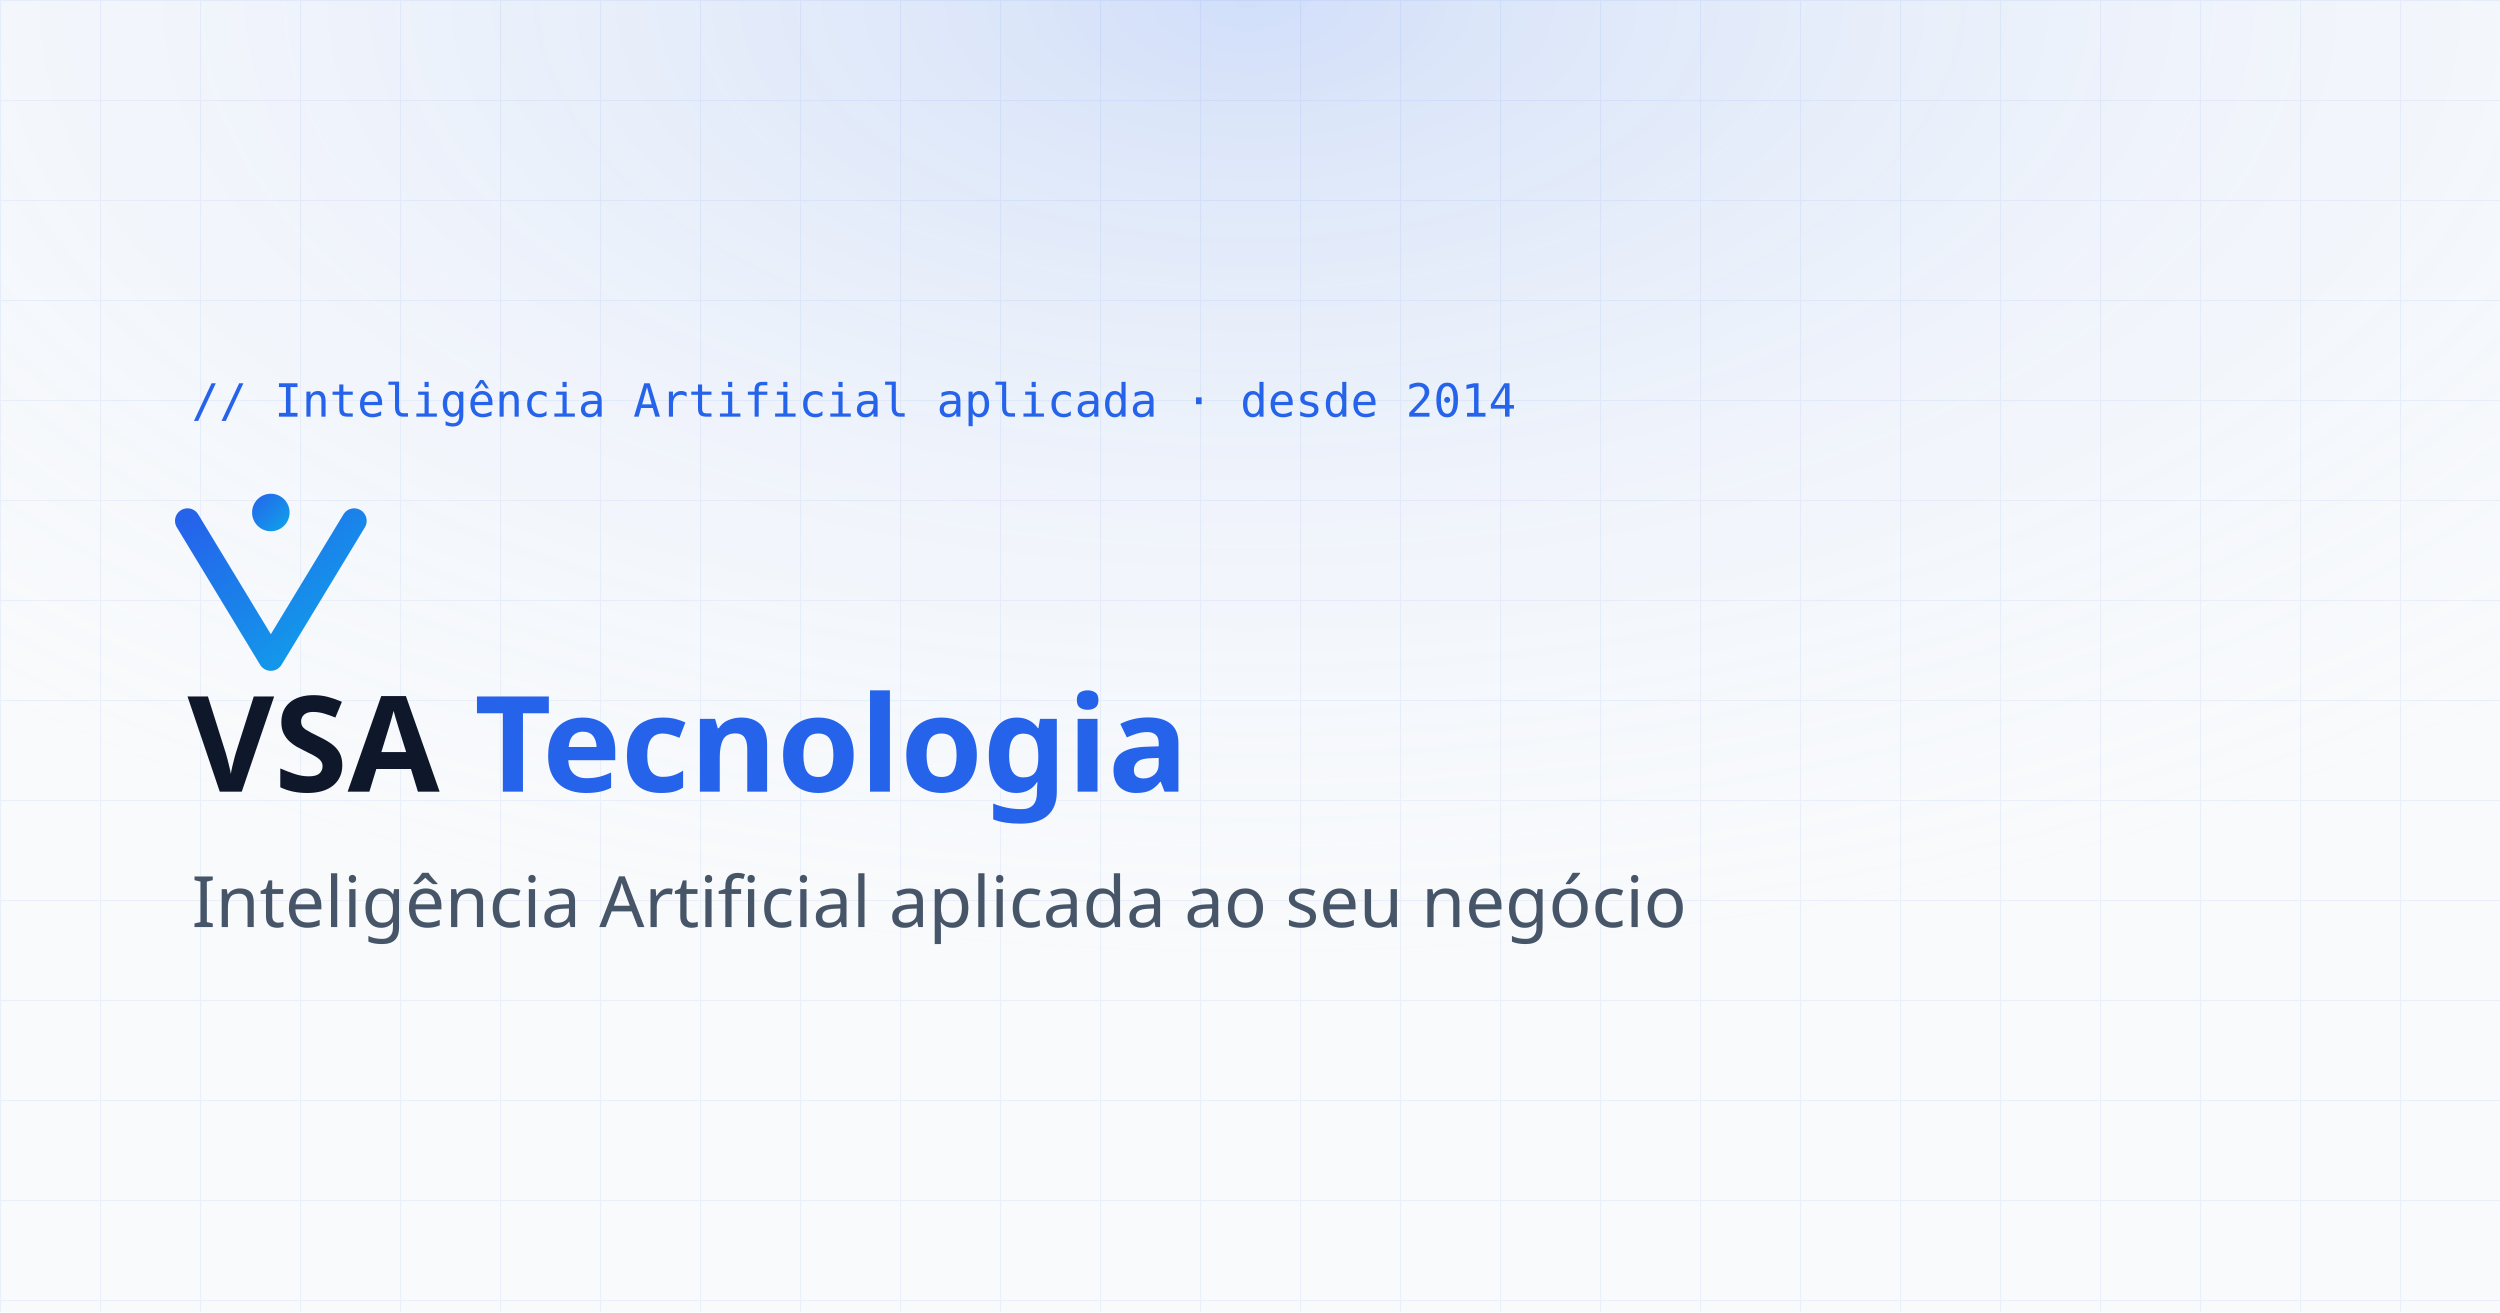
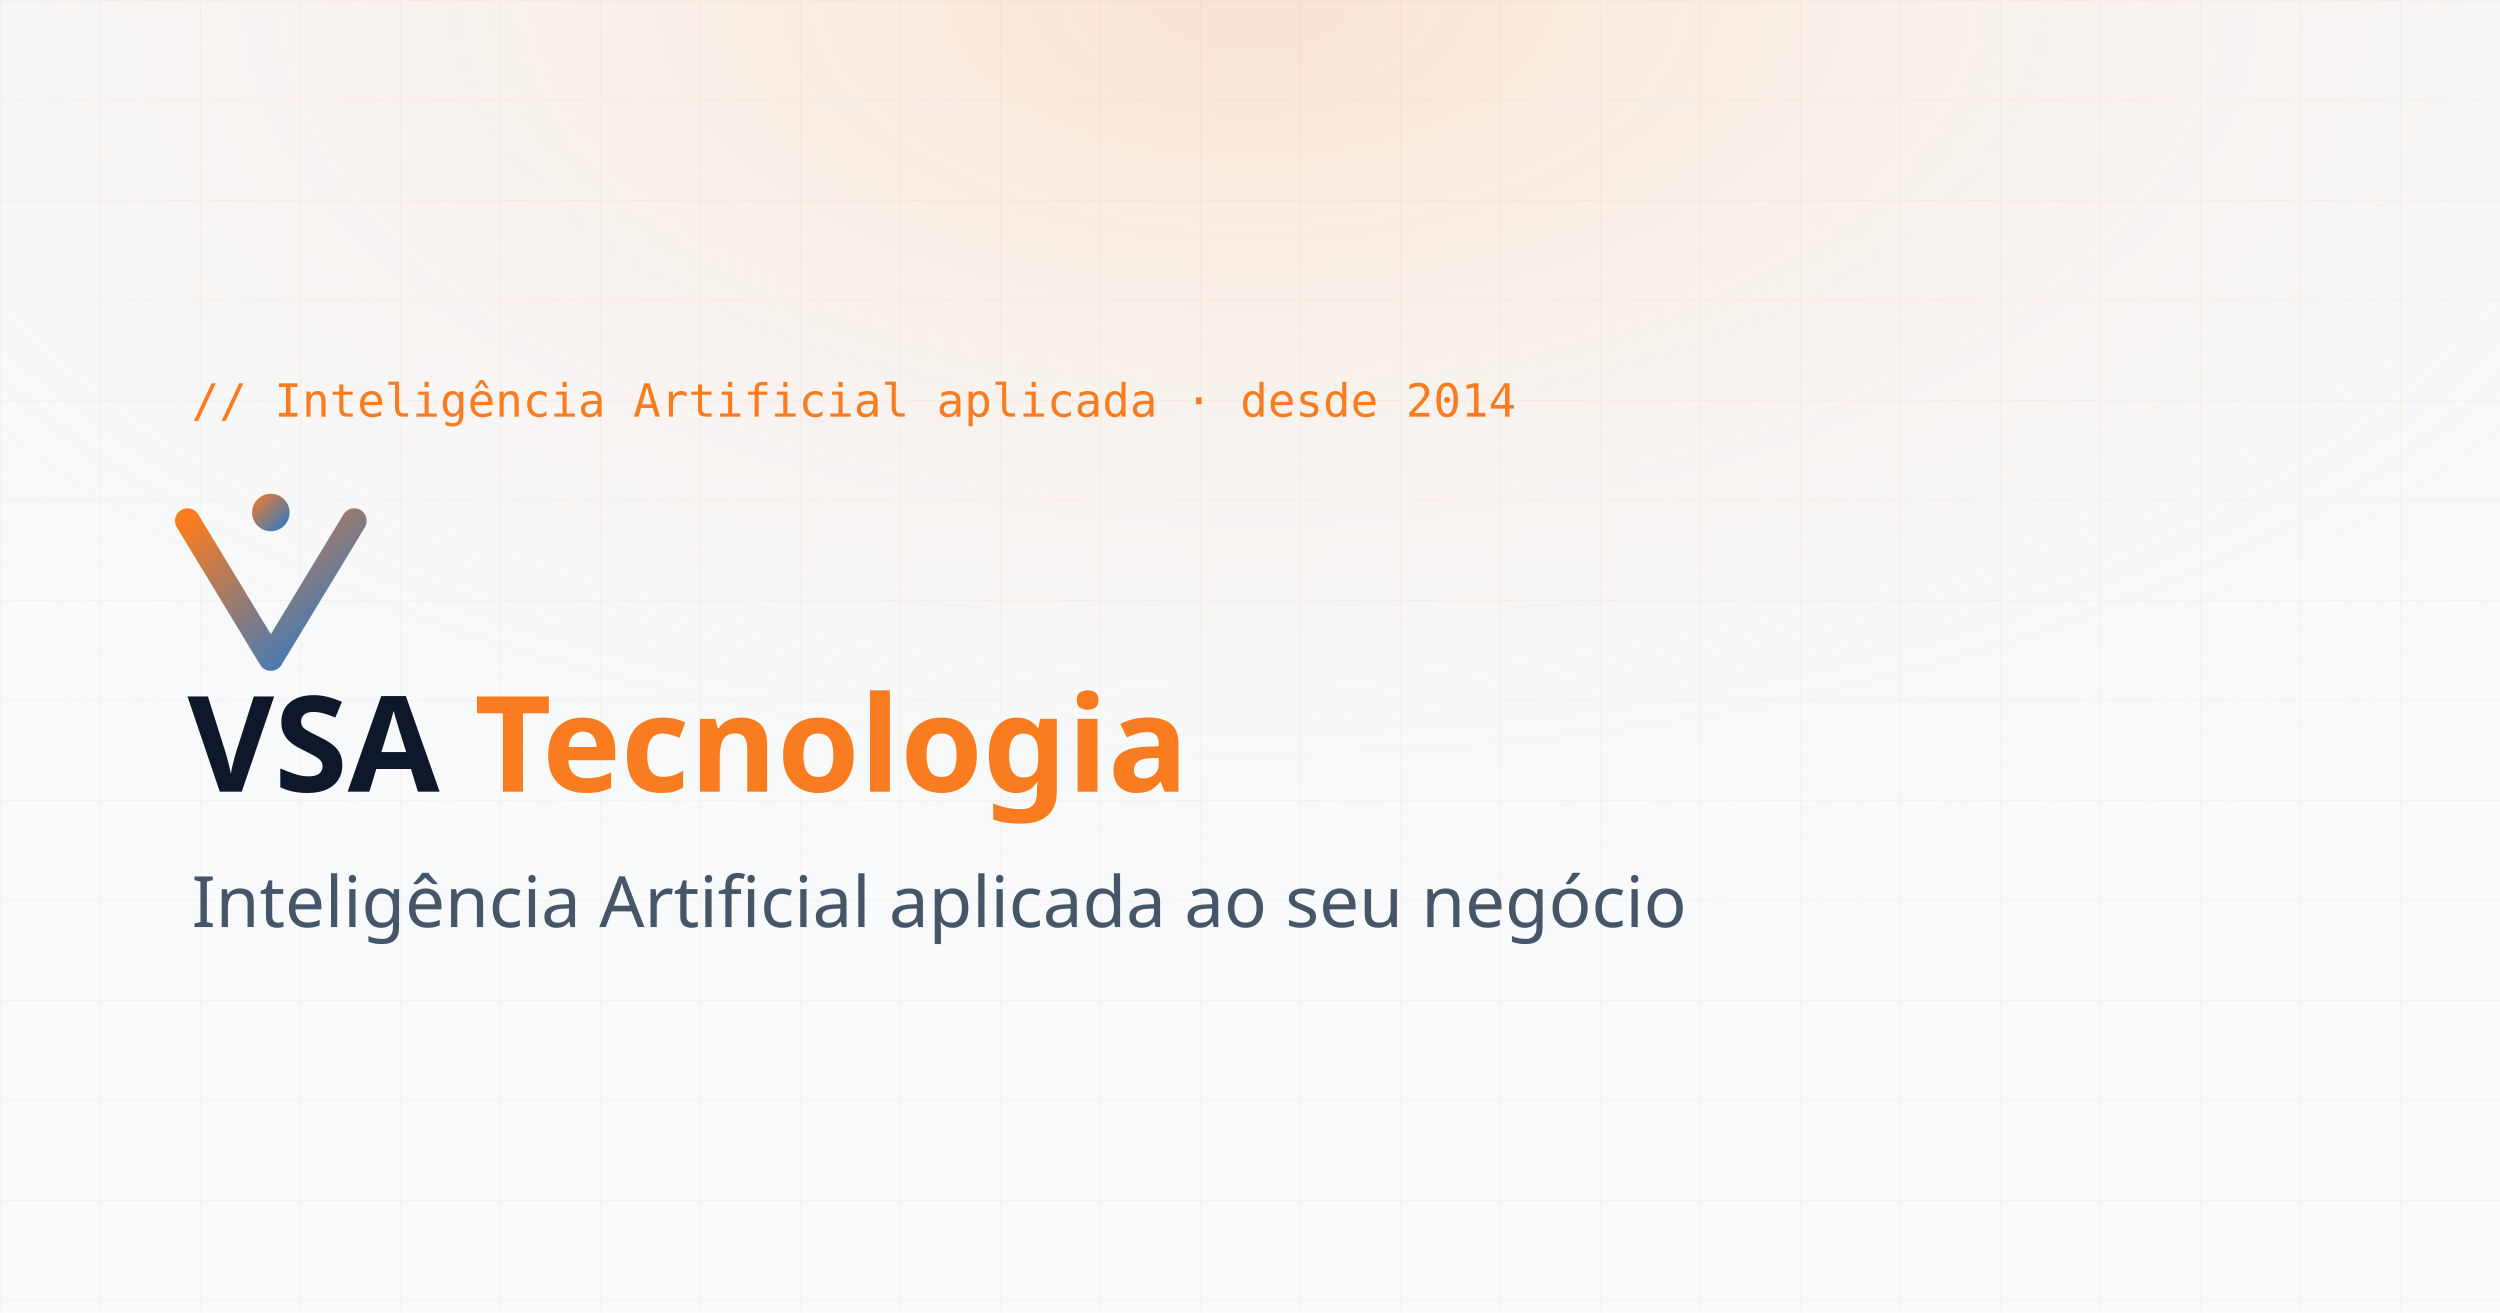
<svg xmlns="http://www.w3.org/2000/svg" viewBox="0 0 1200 630">
  <defs>
    <linearGradient id="g" x1="0" y1="0" x2="1" y2="1">
-       <stop offset="0" stop-color="#2563EB" />
-       <stop offset="1" stop-color="#0EA5E9" />
+       <stop offset="0" stop-color="#FA7C20" />
+       <stop offset="1" stop-color="#1F7AD4" />
    </linearGradient>
    <radialGradient id="glow" cx="50%" cy="0%" r="75%">
-       <stop offset="0" stop-color="#2563EB" stop-opacity="0.18" />
+       <stop offset="0" stop-color="#FA7C20" stop-opacity="0.18" />
      <stop offset="1" stop-color="#F8FAFC" stop-opacity="0" />
    </radialGradient>
    <pattern id="grid" width="48" height="48" patternUnits="userSpaceOnUse">
-       <path d="M48 0H0V48" fill="none" stroke="#2563EB" stroke-opacity="0.07" stroke-width="1" />
+       <path d="M48 0H0V48" fill="none" stroke="#FA7C20" stroke-opacity="0.07" stroke-width="1" />
    </pattern>
  </defs>
  <rect width="1200" height="630" fill="#F8FAFC" />
  <rect width="1200" height="630" fill="url(#grid)" />
  <rect width="1200" height="630" fill="url(#glow)" />
  <g transform="translate(90 250)">
    <path d="M0 0 L40 66 L80 0" fill="none" stroke="url(#g)" stroke-width="12" stroke-linecap="round" stroke-linejoin="round" />
    <circle cx="40" cy="-4" r="9" fill="url(#g)" />
  </g>
-   <text x="92" y="200" font-family="monospace" font-size="22" fill="#2563EB">// Inteligência Artificial aplicada · desde 2014</text>
-   <text x="90" y="380" font-family="Sora, sans-serif" font-size="64" font-weight="800" fill="#0F172A">VSA <tspan fill="#2563EB">Tecnologia</tspan>
+   <text x="92" y="200" font-family="monospace" font-size="22" fill="#FA7C20">// Inteligência Artificial aplicada · desde 2014</text>
+   <text x="90" y="380" font-family="Sora, sans-serif" font-size="64" font-weight="800" fill="#0F172A">VSA <tspan fill="#FA7C20">Tecnologia</tspan>
  </text>
  <text x="92" y="445" font-family="Manrope, sans-serif" font-size="34" fill="#475569">Inteligência Artificial aplicada ao seu negócio</text>
</svg>
